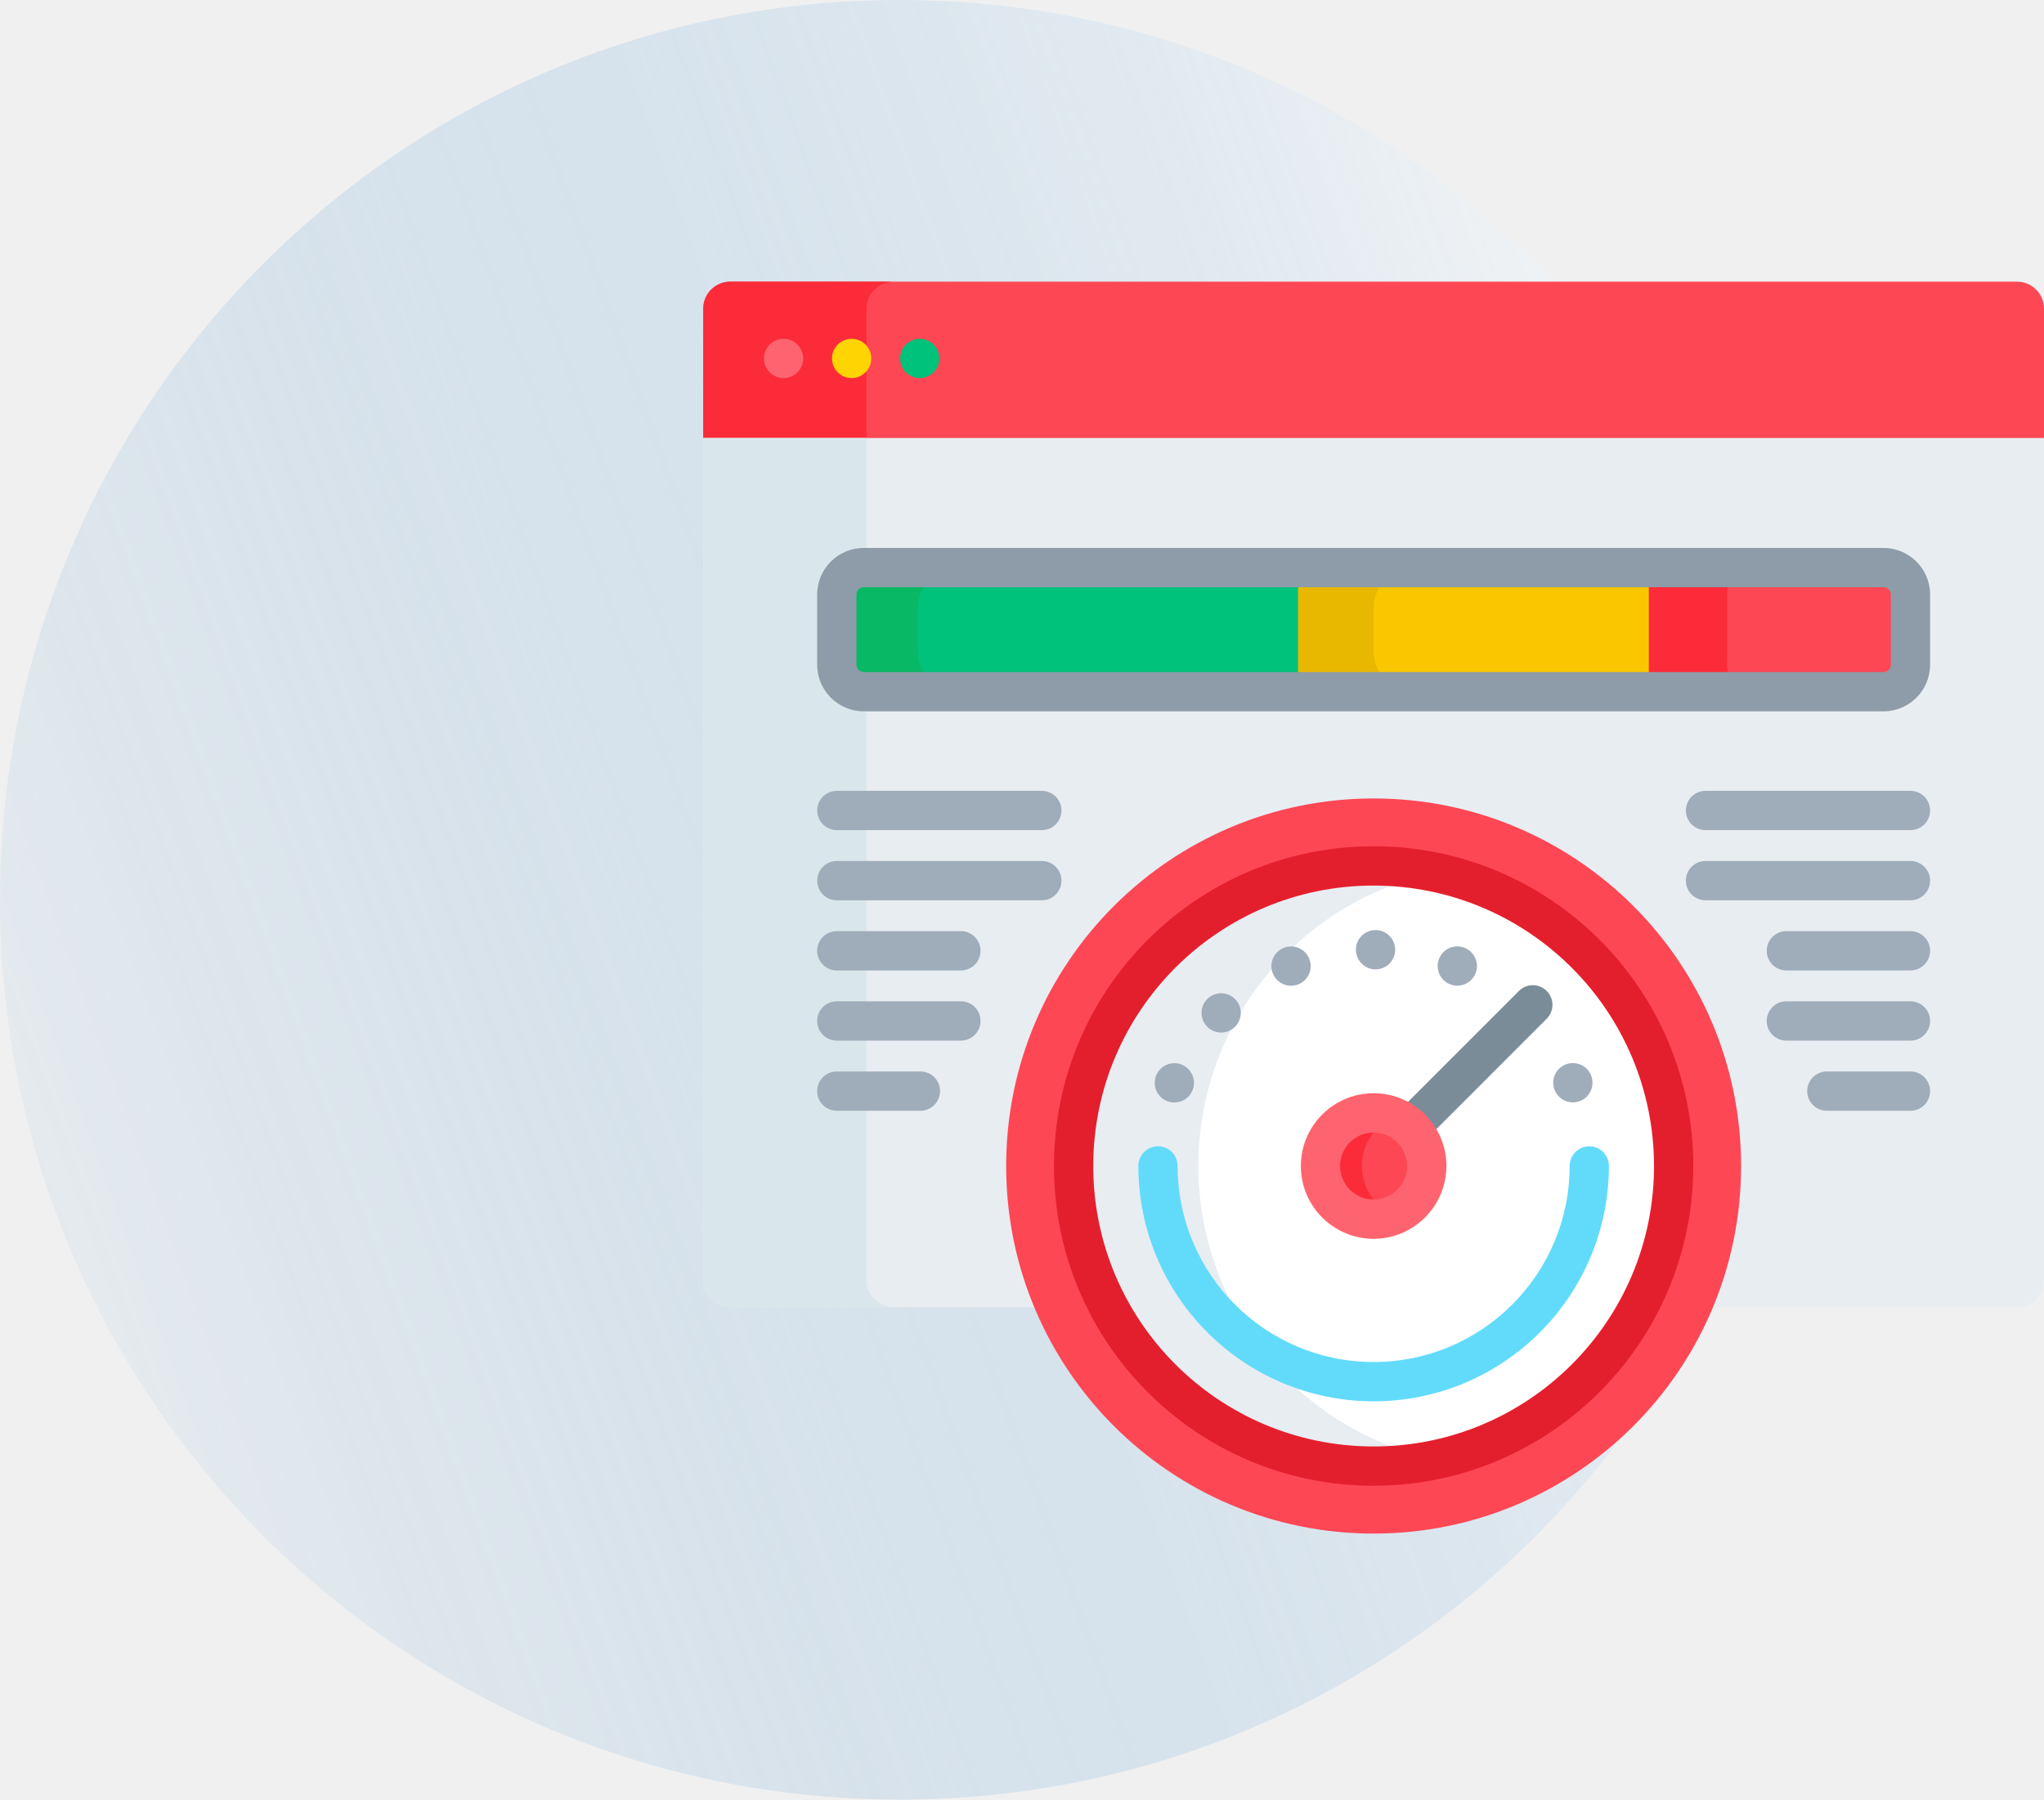
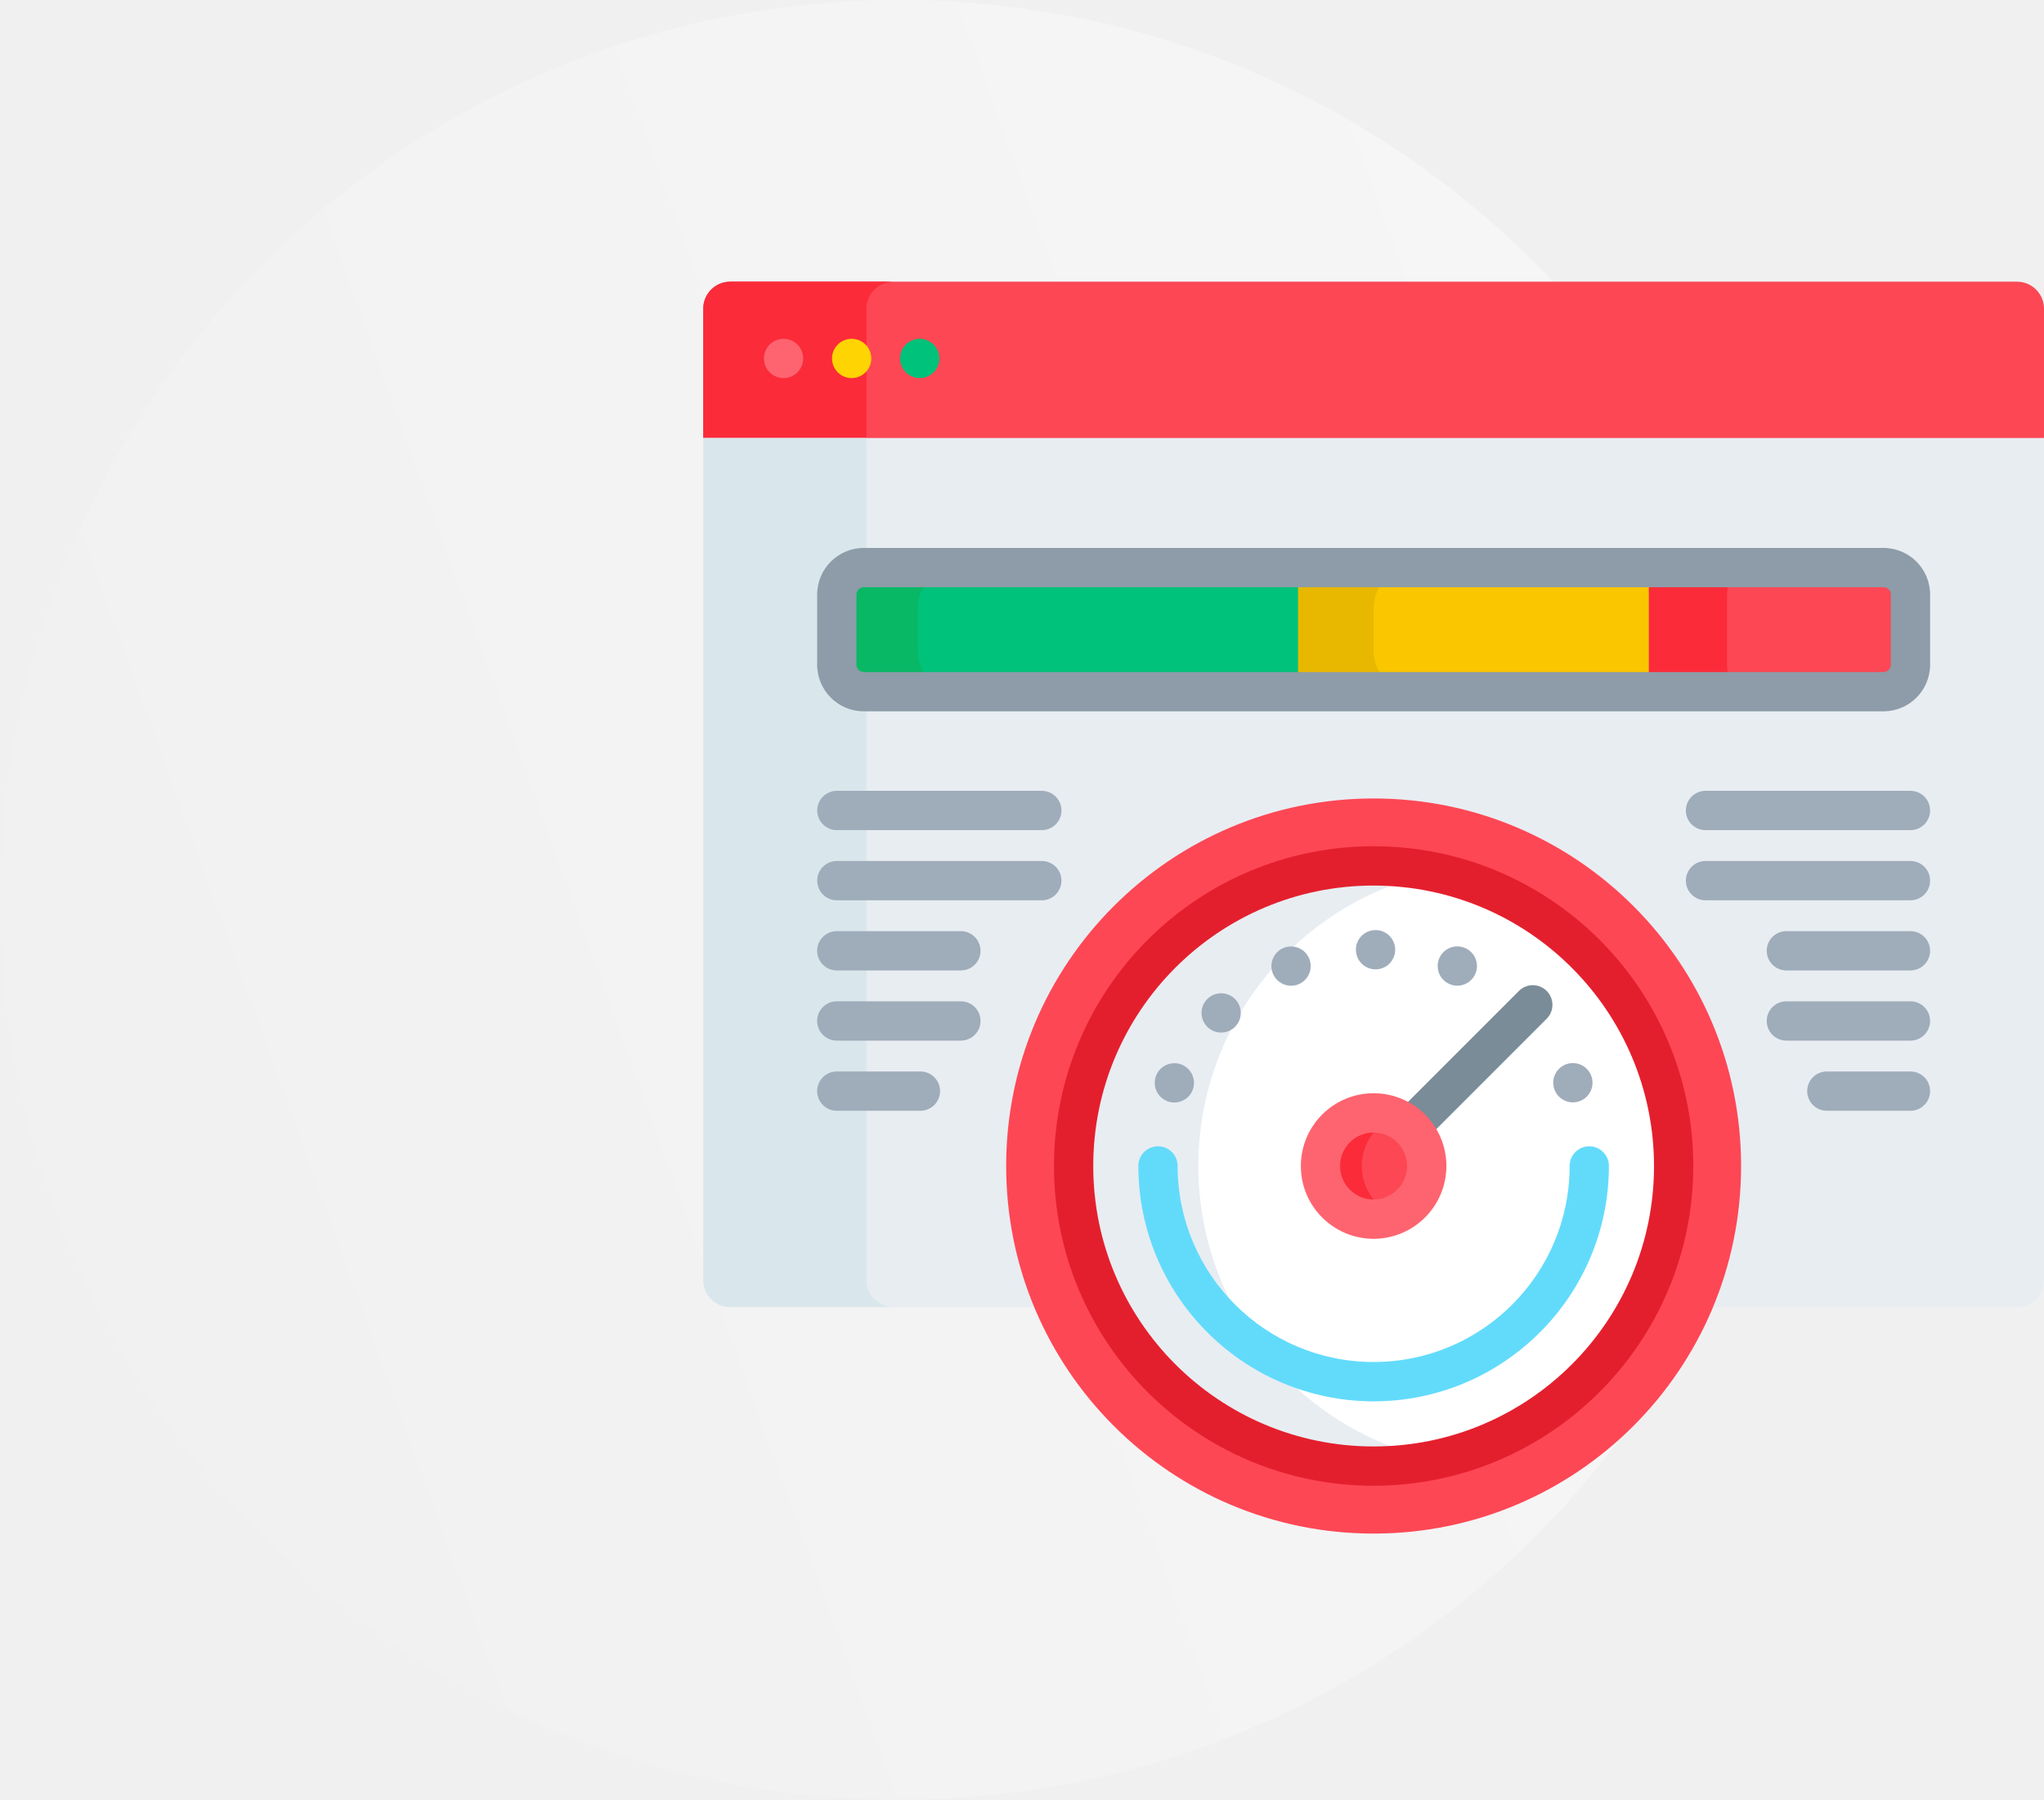
<svg xmlns="http://www.w3.org/2000/svg" width="130.651" height="115" viewBox="0 0 130.651 115">
  <defs>
    <linearGradient id="linear-gradient" x1="0.974" y1="0.238" x2="-0.052" y2="0.609" gradientUnits="objectBoundingBox">
      <stop offset="0" stop-color="#fff" />
-       <stop offset="1" stop-color="#006bc0" stop-opacity="0.071" />
+       <stop offset="1" stop-color="#ffffff" stop-opacity="0.071" />
    </linearGradient>
  </defs>
  <g id="performance-testing" transform="translate(-188 -1358)">
    <g id="Laravel_Development" data-name="Laravel Development">
      <circle id="Ellipse_376" data-name="Ellipse 376" cx="57.5" cy="57.5" r="57.5" transform="translate(188 1358)" opacity="0.42" fill="url(#linear-gradient)" />
    </g>
    <g id="speedometer_1_" data-name="speedometer (1)" transform="translate(232.952 1358.978)">
      <g id="Group_67401" data-name="Group 67401" transform="translate(0 17.022)">
        <path id="Path_44541" data-name="Path 44541" d="M83.974,17.023H1.724A1.724,1.724,0,0,0,0,18.747v8.264l.391.172H85.44l.259-.172V18.747a1.724,1.724,0,0,0-1.724-1.724Z" transform="translate(0 -17.023)" fill="#fd4755" />
      </g>
      <g id="Group_67402" data-name="Group 67402" transform="translate(0 17.022)">
        <path id="Path_44542" data-name="Path 44542" d="M10.432,18.746a1.724,1.724,0,0,1,1.724-1.724H1.724A1.724,1.724,0,0,0,0,18.746V27.01l.391.172H10.823l-.391-.172Z" transform="translate(0 -17.022)" fill="#fb2b3a" />
      </g>
      <g id="Group_67414" data-name="Group 67414" transform="translate(0 27.01)">
        <path id="Path_44543" data-name="Path 44543" d="M0,76.7v53.81a1.724,1.724,0,0,0,1.724,1.724H21.34a23.321,23.321,0,1,1,43.018,0H83.974a1.724,1.724,0,0,0,1.724-1.724V76.7Z" transform="translate(0 -76.696)" fill="#e8edf2" />
        <g id="Group_67403" data-name="Group 67403">
          <path id="Path_44544" data-name="Path 44544" d="M10.432,130.506V76.7H0v53.81a1.724,1.724,0,0,0,1.724,1.724H12.156a1.724,1.724,0,0,1-1.724-1.724Z" transform="translate(0 -76.696)" fill="#d9e7ec" />
        </g>
        <g id="Group_67404" data-name="Group 67404" transform="translate(19.361 23.036)">
          <circle id="Ellipse_561" data-name="Ellipse 561" cx="23.488" cy="23.488" r="23.488" fill="#fd4755" />
        </g>
        <g id="Group_67405" data-name="Group 67405" transform="translate(23.672 27.347)">
          <circle id="Ellipse_562" data-name="Ellipse 562" cx="19.177" cy="19.177" r="19.177" fill="#fff" />
        </g>
        <g id="Group_67406" data-name="Group 67406" transform="translate(23.672 27.347)">
          <circle id="Ellipse_563" data-name="Ellipse 563" cx="19.177" cy="19.177" r="19.177" fill="#fff" />
        </g>
        <g id="Group_67407" data-name="Group 67407" transform="translate(23.672 27.347)">
          <path id="Path_44545" data-name="Path 44545" d="M149.4,259.254a19.183,19.183,0,0,1,15.193-18.762,19.177,19.177,0,1,0,0,37.523A19.184,19.184,0,0,1,149.4,259.254Z" transform="translate(-141.427 -240.077)" fill="#e8edf2" />
        </g>
        <g id="Group_67408" data-name="Group 67408" transform="translate(22.417 26.091)">
          <path id="Path_44546" data-name="Path 44546" d="M154.36,273.441a20.433,20.433,0,1,1,20.433-20.433A20.456,20.456,0,0,1,154.36,273.441Zm0-38.355a17.922,17.922,0,1,0,17.922,17.922A17.942,17.942,0,0,0,154.36,235.087Z" transform="translate(-133.927 -232.576)" fill="#e41f2d" />
        </g>
        <g id="Group_67409" data-name="Group 67409" transform="translate(27.81 45.268)">
          <path id="Path_44547" data-name="Path 44547" d="M181.189,363.443A15.056,15.056,0,0,1,166.15,348.4a1.255,1.255,0,1,1,2.511,0,12.528,12.528,0,1,0,25.057,0,1.255,1.255,0,1,1,2.511,0A15.056,15.056,0,0,1,181.189,363.443Z" transform="translate(-166.15 -347.149)" fill="#62dbfb" />
        </g>
        <path id="Path_44548" data-name="Path 44548" d="M273.292,285.979a1.255,1.255,0,0,0-1.775,0l-8.033,8.033a3.4,3.4,0,0,1,1.825,1.726l7.984-7.984A1.255,1.255,0,0,0,273.292,285.979Z" transform="translate(-219.381 -250.643)" fill="#7a8c98" />
        <g id="Group_67410" data-name="Group 67410" transform="translate(39.453 43.128)">
          <circle id="Ellipse_564" data-name="Ellipse 564" cx="3.396" cy="3.396" r="3.396" fill="#fd4755" />
        </g>
        <g id="Group_67411" data-name="Group 67411" transform="translate(39.453 43.128)">
          <path id="Path_44549" data-name="Path 44549" d="M238.349,337.757a3.4,3.4,0,0,1,2.076-3.13,3.4,3.4,0,1,0,0,6.26A3.4,3.4,0,0,1,238.349,337.757Z" transform="translate(-235.71 -334.361)" fill="#fb2b3a" />
        </g>
        <g id="Group_67412" data-name="Group 67412" transform="translate(38.198 41.872)">
          <path id="Path_44550" data-name="Path 44550" d="M232.862,336.163a4.651,4.651,0,1,1,4.651-4.651A4.657,4.657,0,0,1,232.862,336.163Zm0-6.792A2.141,2.141,0,1,0,235,331.511,2.143,2.143,0,0,0,232.862,329.371Z" transform="translate(-228.211 -326.86)" fill="#fe646f" />
        </g>
        <g id="Group_67413" data-name="Group 67413" transform="translate(28.857 31.446)">
          <circle id="Ellipse_565" data-name="Ellipse 565" cx="1.255" cy="1.255" r="1.255" transform="translate(0 8.508)" fill="#9facba" />
          <circle id="Ellipse_566" data-name="Ellipse 566" cx="1.255" cy="1.255" r="1.255" transform="translate(2.991 4.039)" fill="#9facba" />
          <circle id="Ellipse_567" data-name="Ellipse 567" cx="1.255" cy="1.255" r="1.255" transform="translate(7.459 1.047)" fill="#9facba" />
          <circle id="Ellipse_568" data-name="Ellipse 568" cx="1.255" cy="1.255" r="1.255" transform="translate(12.86)" fill="#9facba" />
          <circle id="Ellipse_569" data-name="Ellipse 569" cx="1.255" cy="1.255" r="1.255" transform="translate(18.086 1.044)" fill="#9facba" />
          <circle id="Ellipse_570" data-name="Ellipse 570" cx="1.255" cy="1.255" r="1.255" transform="translate(25.473 8.5)" fill="#9facba" />
        </g>
      </g>
      <g id="Group_67418" data-name="Group 67418" transform="translate(3.877 20.673)">
        <g id="Group_67415" data-name="Group 67415" transform="translate(0 0)">
          <circle id="Ellipse_571" data-name="Ellipse 571" cx="1.255" cy="1.255" r="1.255" fill="#fe646f" />
        </g>
        <g id="Group_67416" data-name="Group 67416" transform="translate(4.352 0)">
          <circle id="Ellipse_572" data-name="Ellipse 572" cx="1.255" cy="1.255" r="1.255" fill="#fed402" />
        </g>
        <g id="Group_67417" data-name="Group 67417" transform="translate(8.704 0)">
          <circle id="Ellipse_573" data-name="Ellipse 573" cx="1.255" cy="1.255" r="1.255" fill="#00c27a" />
        </g>
      </g>
      <g id="Group_67421" data-name="Group 67421" transform="translate(7.28 34.036)">
        <path id="Path_44551" data-name="Path 44551" d="M123.309,138.428a.637.637,0,0,0,.636-.636v-4.483a.637.637,0,0,0-.636-.636H58.13a.637.637,0,0,0-.636.636v4.483a.637.637,0,0,0,.636.636Z" transform="translate(-55.151 -130.329)" fill="#fd4755" />
        <path id="Path_44552" data-name="Path 44552" d="M366.079,133.308a1.718,1.718,0,0,1,.123-.636h-5.123v5.756H366.2a1.718,1.718,0,0,1-.123-.636Z" transform="translate(-307.921 -130.329)" fill="#fb2b3a" />
        <path id="Path_44553" data-name="Path 44553" d="M58.13,132.672a.637.637,0,0,0-.636.636v4.483a.637.637,0,0,0,.636.636h50.178v-5.756Z" transform="translate(-55.151 -130.329)" fill="#fac600" />
        <path id="Path_44554" data-name="Path 44554" d="M231.983,134.171a2.572,2.572,0,0,1,.481-1.5h-5.309v5.756h5.309a2.572,2.572,0,0,1-.481-1.5Z" transform="translate(-196.414 -130.329)" fill="#e8b800" />
        <path id="Path_44555" data-name="Path 44555" d="M58.13,132.672a.637.637,0,0,0-.636.636v4.483a.637.637,0,0,0,.636.636H85.892v-5.756Z" transform="translate(-55.151 -130.329)" fill="#00c27a" />
        <path id="Path_44556" data-name="Path 44556" d="M61.579,134.171a2.572,2.572,0,0,1,.481-1.5H58.13a.637.637,0,0,0-.636.636v4.483a.637.637,0,0,0,.636.636h3.93a2.572,2.572,0,0,1-.481-1.5v-2.759Z" transform="translate(-55.151 -130.329)" fill="#08b865" />
        <g id="Group_67420" data-name="Group 67420" transform="translate(0 0)">
          <g id="Group_67419" data-name="Group 67419">
            <path id="Path_44557" data-name="Path 44557" d="M111.653,129.115H46.474a2.983,2.983,0,0,1-2.98-2.98v-4.483a2.983,2.983,0,0,1,2.98-2.98h65.179a2.983,2.983,0,0,1,2.98,2.98v4.483A2.983,2.983,0,0,1,111.653,129.115Zm-65.179-7.932a.47.47,0,0,0-.469.469v4.483a.47.47,0,0,0,.469.469h65.179a.47.47,0,0,0,.469-.469v-4.483a.47.47,0,0,0-.469-.469Z" transform="translate(-43.494 -118.672)" fill="#8d9ca8" />
          </g>
        </g>
      </g>
      <g id="Group_67427" data-name="Group 67427" transform="translate(7.28 49.559)">
        <g id="Group_67422" data-name="Group 67422">
          <path id="Path_44558" data-name="Path 44558" d="M57.854,213.925h-13.1a1.255,1.255,0,1,1,0-2.511h13.1a1.255,1.255,0,0,1,0,2.511Z" transform="translate(-43.494 -211.414)" fill="#9facba" />
        </g>
        <g id="Group_67423" data-name="Group 67423" transform="translate(0 4.483)">
          <path id="Path_44559" data-name="Path 44559" d="M57.854,240.709h-13.1a1.255,1.255,0,0,1,0-2.511h13.1a1.255,1.255,0,0,1,0,2.511Z" transform="translate(-43.494 -238.198)" fill="#9facba" />
        </g>
        <g id="Group_67424" data-name="Group 67424" transform="translate(0 8.966)">
          <path id="Path_44560" data-name="Path 44560" d="M52.681,267.494H44.749a1.255,1.255,0,0,1,0-2.511h7.932a1.255,1.255,0,0,1,0,2.511Z" transform="translate(-43.494 -264.983)" fill="#9facba" />
        </g>
        <g id="Group_67425" data-name="Group 67425" transform="translate(0 13.45)">
          <path id="Path_44561" data-name="Path 44561" d="M52.681,294.279H44.749a1.255,1.255,0,0,1,0-2.511h7.932a1.255,1.255,0,0,1,0,2.511Z" transform="translate(-43.494 -291.768)" fill="#9facba" />
        </g>
        <g id="Group_67426" data-name="Group 67426" transform="translate(0 17.933)">
          <path id="Path_44562" data-name="Path 44562" d="M50.095,321.063H44.749a1.255,1.255,0,0,1,0-2.511h5.345a1.255,1.255,0,0,1,0,2.511Z" transform="translate(-43.494 -318.552)" fill="#9facba" />
        </g>
      </g>
      <g id="Group_67433" data-name="Group 67433" transform="translate(62.803 49.559)">
        <g id="Group_67428" data-name="Group 67428">
          <path id="Path_44563" data-name="Path 44563" d="M389.573,213.925h-13.1a1.255,1.255,0,0,1,0-2.511h13.1a1.255,1.255,0,0,1,0,2.511Z" transform="translate(-375.213 -211.414)" fill="#9facba" />
        </g>
        <g id="Group_67429" data-name="Group 67429" transform="translate(0 4.483)">
          <path id="Path_44564" data-name="Path 44564" d="M389.573,240.709h-13.1a1.255,1.255,0,0,1,0-2.511h13.1a1.255,1.255,0,0,1,0,2.511Z" transform="translate(-375.213 -238.198)" fill="#9facba" />
        </g>
        <g id="Group_67430" data-name="Group 67430" transform="translate(5.173 8.966)">
          <path id="Path_44565" data-name="Path 44565" d="M415.305,267.494h-7.932a1.255,1.255,0,0,1,0-2.511h7.932a1.255,1.255,0,0,1,0,2.511Z" transform="translate(-406.118 -264.983)" fill="#9facba" />
        </g>
        <g id="Group_67431" data-name="Group 67431" transform="translate(5.173 13.45)">
          <path id="Path_44566" data-name="Path 44566" d="M415.305,294.279h-7.932a1.255,1.255,0,0,1,0-2.511h7.932a1.255,1.255,0,0,1,0,2.511Z" transform="translate(-406.118 -291.768)" fill="#9facba" />
        </g>
        <g id="Group_67432" data-name="Group 67432" transform="translate(7.759 17.933)">
          <path id="Path_44567" data-name="Path 44567" d="M428.171,321.063h-5.345a1.255,1.255,0,1,1,0-2.511h5.345a1.255,1.255,0,0,1,0,2.511Z" transform="translate(-421.57 -318.552)" fill="#9facba" />
        </g>
      </g>
    </g>
  </g>
</svg>
